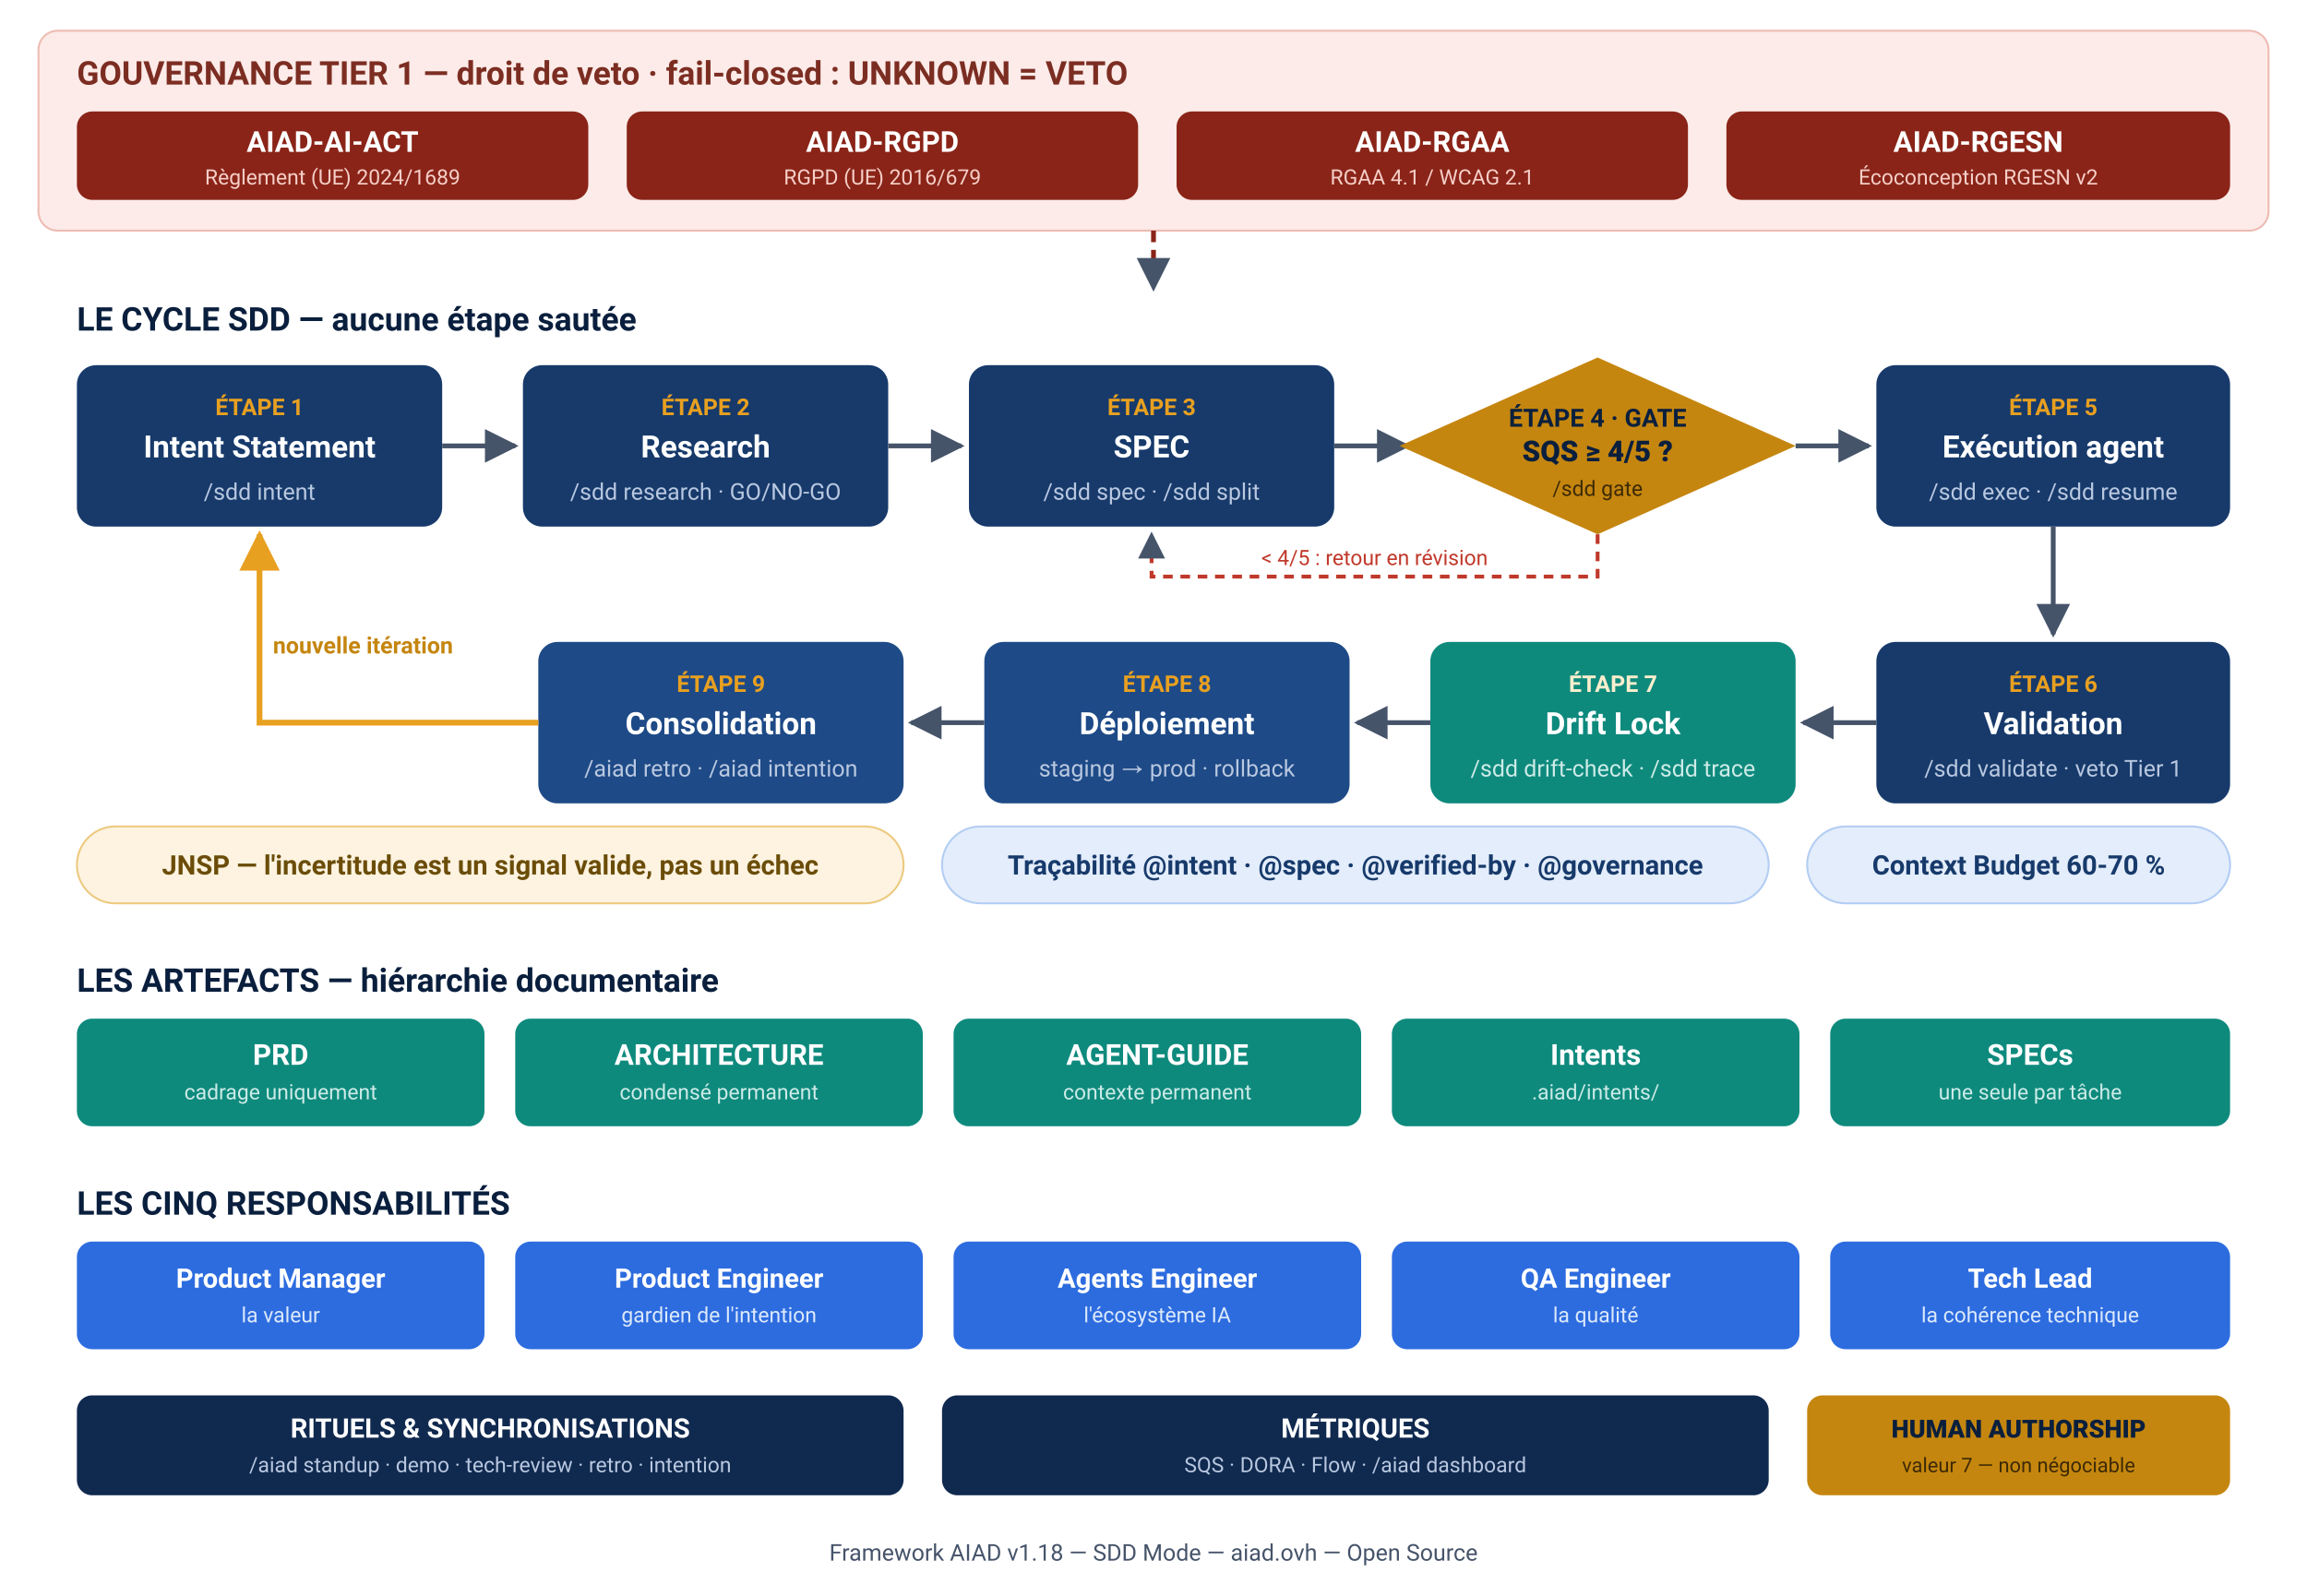
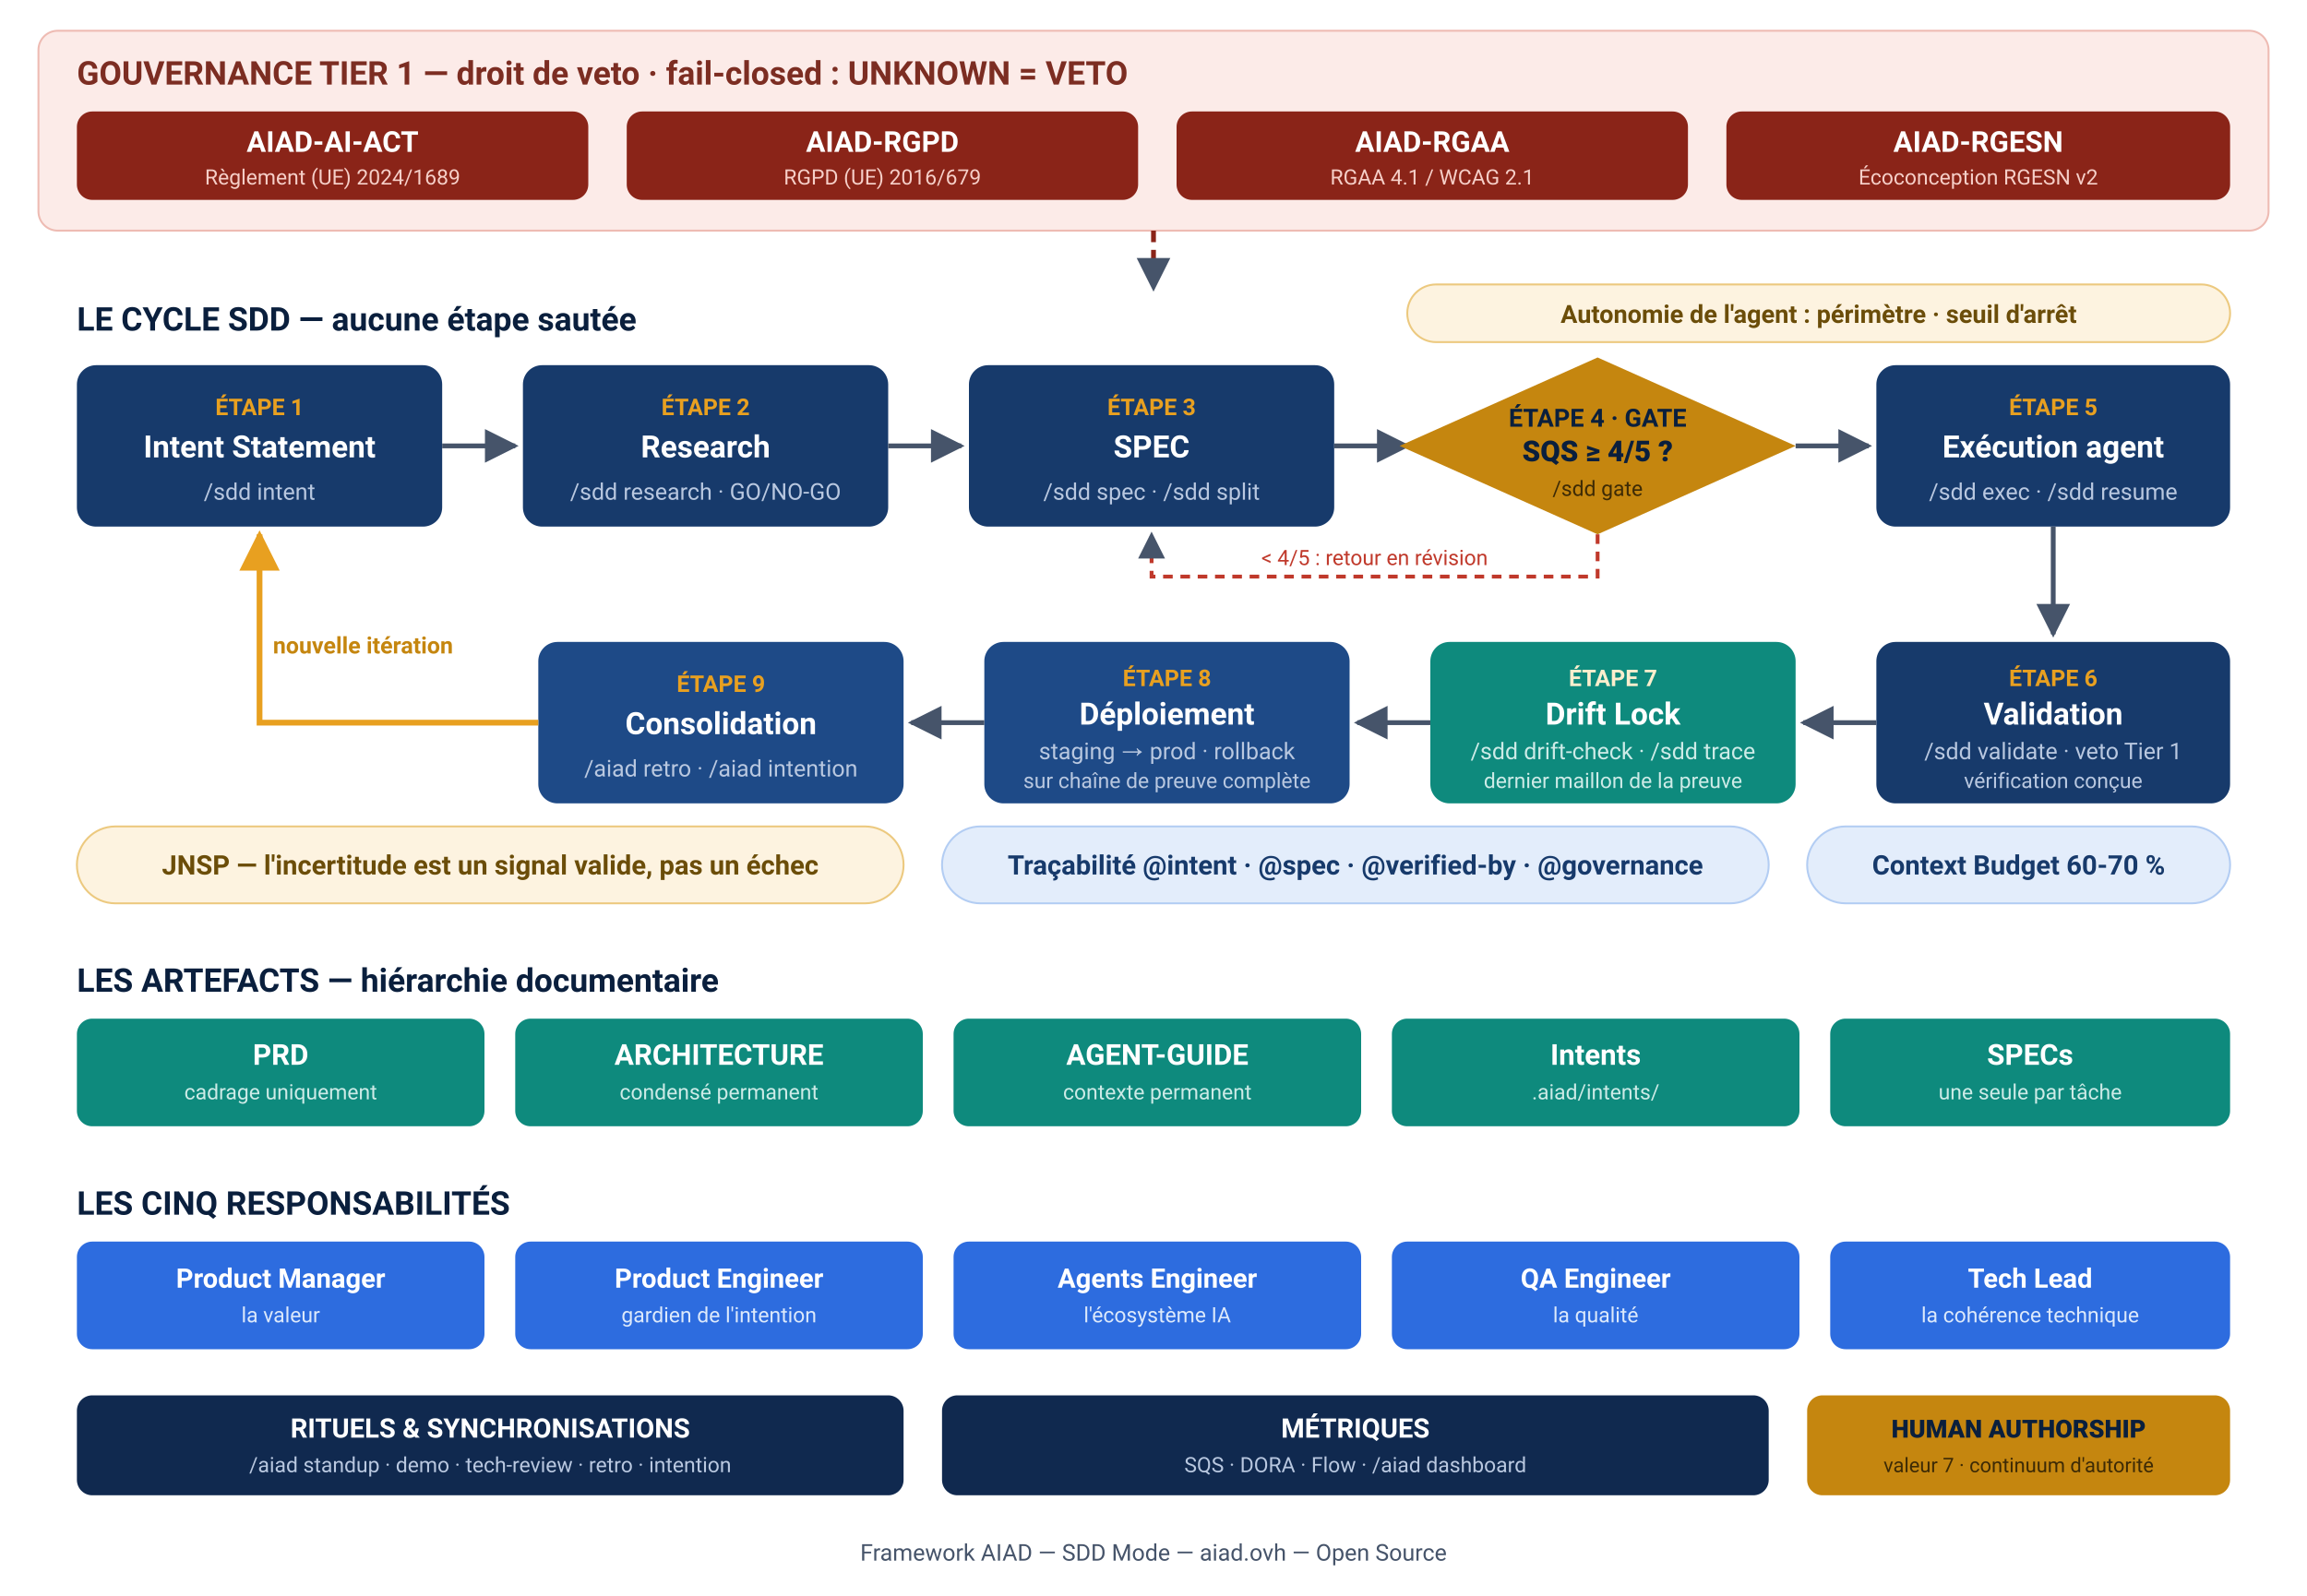
<svg xmlns="http://www.w3.org/2000/svg" viewBox="0 0 1200 830" width="1200" height="830" font-family="-apple-system, Segoe UI, Roboto, Helvetica, Arial, sans-serif" role="img" aria-labelledby="bp-title bp-desc">
  <rect x="-20" y="-20" width="1240" height="870" fill="#ffffff" />
  <defs>
    <marker id="arrow" viewBox="0 0 10 10" refX="9" refY="5" markerWidth="7" markerHeight="7" orient="auto-start-reverse">
      <path d="M0,0 L10,5 L0,10 z" fill="#46546a" />
    </marker>
    <marker id="arrow-gold" viewBox="0 0 10 10" refX="9" refY="5" markerWidth="7" markerHeight="7" orient="auto-start-reverse">
      <path d="M0,0 L10,5 L0,10 z" fill="#e8a020" />
    </marker>
  </defs>
  <rect x="20" y="16" width="1160" height="104" rx="10" fill="#fcebe8" stroke="#eebbb3" />
  <text x="40" y="44" font-size="17" font-weight="700" fill="#7c2d22">GOUVERNANCE TIER 1 — droit de veto · fail-closed : UNKNOWN = VETO</text>
  <g class="bp-node">
    <rect x="40" y="58" width="266" height="46" rx="8" fill="#8a2418" />
    <text x="173" y="79" text-anchor="middle" font-size="15" font-weight="700" fill="#fff">AIAD-AI-ACT</text>
    <text x="173" y="96" text-anchor="middle" font-size="11" fill="#f6cfc8">Règlement (UE) 2024/1689</text>
  </g>
  <g class="bp-node">
    <rect x="326" y="58" width="266" height="46" rx="8" fill="#8a2418" />
    <text x="459" y="79" text-anchor="middle" font-size="15" font-weight="700" fill="#fff">AIAD-RGPD</text>
    <text x="459" y="96" text-anchor="middle" font-size="11" fill="#f6cfc8">RGPD (UE) 2016/679</text>
  </g>
  <g class="bp-node">
    <rect x="612" y="58" width="266" height="46" rx="8" fill="#8a2418" />
    <text x="745" y="79" text-anchor="middle" font-size="15" font-weight="700" fill="#fff">AIAD-RGAA</text>
    <text x="745" y="96" text-anchor="middle" font-size="11" fill="#f6cfc8">RGAA 4.1 / WCAG 2.1</text>
  </g>
  <g class="bp-node">
    <rect x="898" y="58" width="262" height="46" rx="8" fill="#8a2418" />
    <text x="1029" y="79" text-anchor="middle" font-size="15" font-weight="700" fill="#fff">AIAD-RGESN</text>
    <text x="1029" y="96" text-anchor="middle" font-size="11" fill="#f6cfc8">Écoconception RGESN v2</text>
  </g>
  <line x1="600" y1="120" x2="600" y2="150" stroke="#8a2418" stroke-width="2.5" stroke-dasharray="6 4" marker-end="url(#arrow)" />
  <text x="40" y="172" font-size="17" font-weight="700" fill="#0a1f3d">LE CYCLE SDD — aucune étape sautée</text>
+   <g class="bp-node">
+     <rect x="732" y="148" width="428" height="30" rx="15" fill="#fdf3e0" stroke="#ecc97f" />
+     <text x="946" y="168" text-anchor="middle" font-size="13" font-weight="700" fill="#6b4d09">Autonomie de l'agent : périmètre · seuil d'arrêt</text>
+   </g>
  <g class="bp-node">
    <rect x="40" y="190" width="190" height="84" rx="10" fill="#173a6b" />
    <text x="135" y="216" text-anchor="middle" font-size="12" font-weight="700" fill="#e8a020">ÉTAPE 1</text>
    <text x="135" y="238" text-anchor="middle" font-size="16" font-weight="700" fill="#fff">Intent Statement</text>
    <text x="135" y="260" text-anchor="middle" font-size="12" fill="#b9c8e0">/sdd intent</text>
  </g>
  <line x1="230" y1="232" x2="268" y2="232" stroke="#46546a" stroke-width="2.5" marker-end="url(#arrow)" />
  <g class="bp-node">
    <rect x="272" y="190" width="190" height="84" rx="10" fill="#173a6b" />
    <text x="367" y="216" text-anchor="middle" font-size="12" font-weight="700" fill="#e8a020">ÉTAPE 2</text>
    <text x="367" y="238" text-anchor="middle" font-size="16" font-weight="700" fill="#fff">Research</text>
    <text x="367" y="260" text-anchor="middle" font-size="12" fill="#b9c8e0">/sdd research · GO/NO-GO</text>
  </g>
  <line x1="462" y1="232" x2="500" y2="232" stroke="#46546a" stroke-width="2.5" marker-end="url(#arrow)" />
  <g class="bp-node">
    <rect x="504" y="190" width="190" height="84" rx="10" fill="#173a6b" />
    <text x="599" y="216" text-anchor="middle" font-size="12" font-weight="700" fill="#e8a020">ÉTAPE 3</text>
    <text x="599" y="238" text-anchor="middle" font-size="16" font-weight="700" fill="#fff">SPEC</text>
    <text x="599" y="260" text-anchor="middle" font-size="12" fill="#b9c8e0">/sdd spec · /sdd split</text>
  </g>
  <line x1="694" y1="232" x2="732" y2="232" stroke="#46546a" stroke-width="2.5" marker-end="url(#arrow)" />
  <g class="bp-node">
    <path class="shape" d="M831,186 L934,232 L831,278 L728,232 Z" fill="#c5860f" />
    <text x="831" y="222" text-anchor="middle" font-size="13" font-weight="700" fill="#0a1f3d">ÉTAPE 4 · GATE</text>
    <text x="831" y="240" text-anchor="middle" font-size="15" font-weight="800" fill="#0a1f3d">SQS ≥ 4/5 ?</text>
    <text x="831" y="258" text-anchor="middle" font-size="11" fill="#3d2a05">/sdd gate</text>
  </g>
  <line x1="934" y1="232" x2="972" y2="232" stroke="#46546a" stroke-width="2.5" marker-end="url(#arrow)" />
  <path d="M831,278 L831,300 L599,300 L599,278" fill="none" stroke="#c0392b" stroke-width="2" stroke-dasharray="5 4" marker-end="url(#arrow)" />
  <text x="715" y="294" text-anchor="middle" font-size="11" fill="#c0392b">&lt; 4/5 : retour en révision</text>
  <g class="bp-node">
    <rect x="976" y="190" width="184" height="84" rx="10" fill="#173a6b" />
    <text x="1068" y="216" text-anchor="middle" font-size="12" font-weight="700" fill="#e8a020">ÉTAPE 5</text>
    <text x="1068" y="238" text-anchor="middle" font-size="16" font-weight="700" fill="#fff">Exécution agent</text>
    <text x="1068" y="260" text-anchor="middle" font-size="12" fill="#b9c8e0">/sdd exec · /sdd resume</text>
  </g>
  <path d="M1068,274 L1068,330" fill="none" stroke="#46546a" stroke-width="2.5" marker-end="url(#arrow)" />
  <g class="bp-node">
    <rect x="976" y="334" width="184" height="84" rx="10" fill="#173a6b" />
-     <text x="1068" y="360" text-anchor="middle" font-size="12" font-weight="700" fill="#e8a020">ÉTAPE 6</text>
-     <text x="1068" y="382" text-anchor="middle" font-size="16" font-weight="700" fill="#fff">Validation</text>
-     <text x="1068" y="404" text-anchor="middle" font-size="12" fill="#b9c8e0">/sdd validate · veto Tier 1</text>
+     <text x="1068" y="357" text-anchor="middle" font-size="12" font-weight="700" fill="#e8a020">ÉTAPE 6</text>
+     <text x="1068" y="377" text-anchor="middle" font-size="16" font-weight="700" fill="#fff">Validation</text>
+     <text x="1068" y="395" text-anchor="middle" font-size="12" fill="#b9c8e0">/sdd validate · veto Tier 1</text>
+     <text x="1068" y="410" text-anchor="middle" font-size="11" fill="#b9c8e0">vérification conçue</text>
  </g>
  <line x1="976" y1="376" x2="938" y2="376" stroke="#46546a" stroke-width="2.5" marker-end="url(#arrow)" />
  <g class="bp-node">
    <rect x="744" y="334" width="190" height="84" rx="10" fill="#0e8a7d" />
-     <text x="839" y="360" text-anchor="middle" font-size="12" font-weight="700" fill="#fbeecd">ÉTAPE 7</text>
-     <text x="839" y="382" text-anchor="middle" font-size="16" font-weight="700" fill="#fff">Drift Lock</text>
-     <text x="839" y="404" text-anchor="middle" font-size="12" fill="#cdebe7">/sdd drift-check · /sdd trace</text>
+     <text x="839" y="357" text-anchor="middle" font-size="12" font-weight="700" fill="#fbeecd">ÉTAPE 7</text>
+     <text x="839" y="377" text-anchor="middle" font-size="16" font-weight="700" fill="#fff">Drift Lock</text>
+     <text x="839" y="395" text-anchor="middle" font-size="12" fill="#cdebe7">/sdd drift-check · /sdd trace</text>
+     <text x="839" y="410" text-anchor="middle" font-size="11" fill="#cdebe7">dernier maillon de la preuve</text>
  </g>
  <line x1="744" y1="376" x2="706" y2="376" stroke="#46546a" stroke-width="2.5" marker-end="url(#arrow)" />
  <g class="bp-node">
    <rect x="512" y="334" width="190" height="84" rx="10" fill="#1e4a87" />
-     <text x="607" y="360" text-anchor="middle" font-size="12" font-weight="700" fill="#e8a020">ÉTAPE 8</text>
-     <text x="607" y="382" text-anchor="middle" font-size="16" font-weight="700" fill="#fff">Déploiement</text>
-     <text x="607" y="404" text-anchor="middle" font-size="12" fill="#b9c8e0">staging → prod · rollback</text>
+     <text x="607" y="357" text-anchor="middle" font-size="12" font-weight="700" fill="#e8a020">ÉTAPE 8</text>
+     <text x="607" y="377" text-anchor="middle" font-size="16" font-weight="700" fill="#fff">Déploiement</text>
+     <text x="607" y="395" text-anchor="middle" font-size="12" fill="#b9c8e0">staging → prod · rollback</text>
+     <text x="607" y="410" text-anchor="middle" font-size="11" fill="#b9c8e0">sur chaîne de preuve complète</text>
  </g>
  <line x1="512" y1="376" x2="474" y2="376" stroke="#46546a" stroke-width="2.5" marker-end="url(#arrow)" />
  <g class="bp-node">
    <rect x="280" y="334" width="190" height="84" rx="10" fill="#1e4a87" />
    <text x="375" y="360" text-anchor="middle" font-size="12" font-weight="700" fill="#e8a020">ÉTAPE 9</text>
    <text x="375" y="382" text-anchor="middle" font-size="16" font-weight="700" fill="#fff">Consolidation</text>
    <text x="375" y="404" text-anchor="middle" font-size="12" fill="#b9c8e0">/aiad retro · /aiad intention</text>
  </g>
  <path d="M280,376 L135,376 L135,278" fill="none" stroke="#e8a020" stroke-width="3" marker-end="url(#arrow-gold)" />
  <text x="142" y="340" font-size="12" font-weight="600" fill="#c5860f">nouvelle itération</text>
  <g class="bp-node">
    <rect x="40" y="430" width="430" height="40" rx="20" fill="#fdf3e0" stroke="#ecc97f" />
    <text x="255" y="455" text-anchor="middle" font-size="14" font-weight="700" fill="#6b4d09">JNSP — l'incertitude est un signal valide, pas un échec</text>
  </g>
  <g class="bp-node">
    <rect x="490" y="430" width="430" height="40" rx="20" fill="#e3edfb" stroke="#b3cdf3" />
    <text x="705" y="455" text-anchor="middle" font-size="14" font-weight="700" fill="#173a6b">Traçabilité @intent · @spec · @verified-by · @governance</text>
  </g>
  <g class="bp-node">
    <rect x="940" y="430" width="220" height="40" rx="20" fill="#e3edfb" stroke="#b3cdf3" />
    <text x="1050" y="455" text-anchor="middle" font-size="14" font-weight="700" fill="#173a6b">Context Budget 60-70 %</text>
  </g>
  <text x="40" y="516" font-size="17" font-weight="700" fill="#0a1f3d">LES ARTEFACTS — hiérarchie documentaire</text>
  <g class="bp-node">
    <rect x="40" y="530" width="212" height="56" rx="8" fill="#0e8a7d" />
    <text x="146" y="554" text-anchor="middle" font-size="15" font-weight="700" fill="#fff">PRD</text>
    <text x="146" y="572" text-anchor="middle" font-size="11" fill="#cdebe7">cadrage uniquement</text>
  </g>
  <g class="bp-node">
    <rect x="268" y="530" width="212" height="56" rx="8" fill="#0e8a7d" />
    <text x="374" y="554" text-anchor="middle" font-size="15" font-weight="700" fill="#fff">ARCHITECTURE</text>
    <text x="374" y="572" text-anchor="middle" font-size="11" fill="#cdebe7">condensé permanent</text>
  </g>
  <g class="bp-node">
    <rect x="496" y="530" width="212" height="56" rx="8" fill="#0e8a7d" />
    <text x="602" y="554" text-anchor="middle" font-size="15" font-weight="700" fill="#fff">AGENT-GUIDE</text>
    <text x="602" y="572" text-anchor="middle" font-size="11" fill="#cdebe7">contexte permanent</text>
  </g>
  <g class="bp-node">
    <rect x="724" y="530" width="212" height="56" rx="8" fill="#0e8a7d" />
    <text x="830" y="554" text-anchor="middle" font-size="15" font-weight="700" fill="#fff">Intents</text>
    <text x="830" y="572" text-anchor="middle" font-size="11" fill="#cdebe7">.aiad/intents/</text>
  </g>
  <g class="bp-node">
    <rect x="952" y="530" width="208" height="56" rx="8" fill="#0e8a7d" />
    <text x="1056" y="554" text-anchor="middle" font-size="15" font-weight="700" fill="#fff">SPECs</text>
    <text x="1056" y="572" text-anchor="middle" font-size="11" fill="#cdebe7">une seule par tâche</text>
  </g>
  <text x="40" y="632" font-size="17" font-weight="700" fill="#0a1f3d">LES CINQ RESPONSABILITÉS</text>
  <g class="bp-node">
    <rect x="40" y="646" width="212" height="56" rx="8" fill="#2d6cdf" />
    <text x="146" y="670" text-anchor="middle" font-size="14" font-weight="700" fill="#fff">Product Manager</text>
    <text x="146" y="688" text-anchor="middle" font-size="11" fill="#dce9fb">la valeur</text>
  </g>
  <g class="bp-node">
    <rect x="268" y="646" width="212" height="56" rx="8" fill="#2d6cdf" />
    <text x="374" y="670" text-anchor="middle" font-size="14" font-weight="700" fill="#fff">Product Engineer</text>
    <text x="374" y="688" text-anchor="middle" font-size="11" fill="#dce9fb">gardien de l'intention</text>
  </g>
  <g class="bp-node">
    <rect x="496" y="646" width="212" height="56" rx="8" fill="#2d6cdf" />
    <text x="602" y="670" text-anchor="middle" font-size="14" font-weight="700" fill="#fff">Agents Engineer</text>
    <text x="602" y="688" text-anchor="middle" font-size="11" fill="#dce9fb">l'écosystème IA</text>
  </g>
  <g class="bp-node">
    <rect x="724" y="646" width="212" height="56" rx="8" fill="#2d6cdf" />
    <text x="830" y="670" text-anchor="middle" font-size="14" font-weight="700" fill="#fff">QA Engineer</text>
    <text x="830" y="688" text-anchor="middle" font-size="11" fill="#dce9fb">la qualité</text>
  </g>
  <g class="bp-node">
    <rect x="952" y="646" width="208" height="56" rx="8" fill="#2d6cdf" />
    <text x="1056" y="670" text-anchor="middle" font-size="14" font-weight="700" fill="#fff">Tech Lead</text>
    <text x="1056" y="688" text-anchor="middle" font-size="11" fill="#dce9fb">la cohérence technique</text>
  </g>
  <g class="bp-node">
    <rect x="40" y="726" width="430" height="52" rx="8" fill="#10294f" />
    <text x="255" y="748" text-anchor="middle" font-size="14" font-weight="700" fill="#fff">RITUELS &amp; SYNCHRONISATIONS</text>
    <text x="255" y="766" text-anchor="middle" font-size="11" fill="#b9c8e0">/aiad standup · demo · tech-review · retro · intention</text>
  </g>
  <g class="bp-node">
    <rect x="490" y="726" width="430" height="52" rx="8" fill="#10294f" />
    <text x="705" y="748" text-anchor="middle" font-size="14" font-weight="700" fill="#fff">MÉTRIQUES</text>
    <text x="705" y="766" text-anchor="middle" font-size="11" fill="#b9c8e0">SQS · DORA · Flow · /aiad dashboard</text>
  </g>
  <g class="bp-node">
    <rect x="940" y="726" width="220" height="52" rx="8" fill="#c5860f" />
    <text x="1050" y="748" text-anchor="middle" font-size="13" font-weight="800" fill="#0a1f3d">HUMAN AUTHORSHIP</text>
-     <text x="1050" y="766" text-anchor="middle" font-size="10.5" fill="#3d2a05">valeur 7 — non négociable</text>
+     <text x="1050" y="766" text-anchor="middle" font-size="10.5" fill="#3d2a05">valeur 7 · continuum d'autorité</text>
  </g>
-   <text x="600" y="812" text-anchor="middle" font-size="12" fill="#46546a">Framework AIAD v1.18 — SDD Mode — aiad.ovh — Open Source</text>
+   <text x="600" y="812" text-anchor="middle" font-size="12" fill="#46546a">Framework AIAD — SDD Mode — aiad.ovh — Open Source</text>
</svg>
